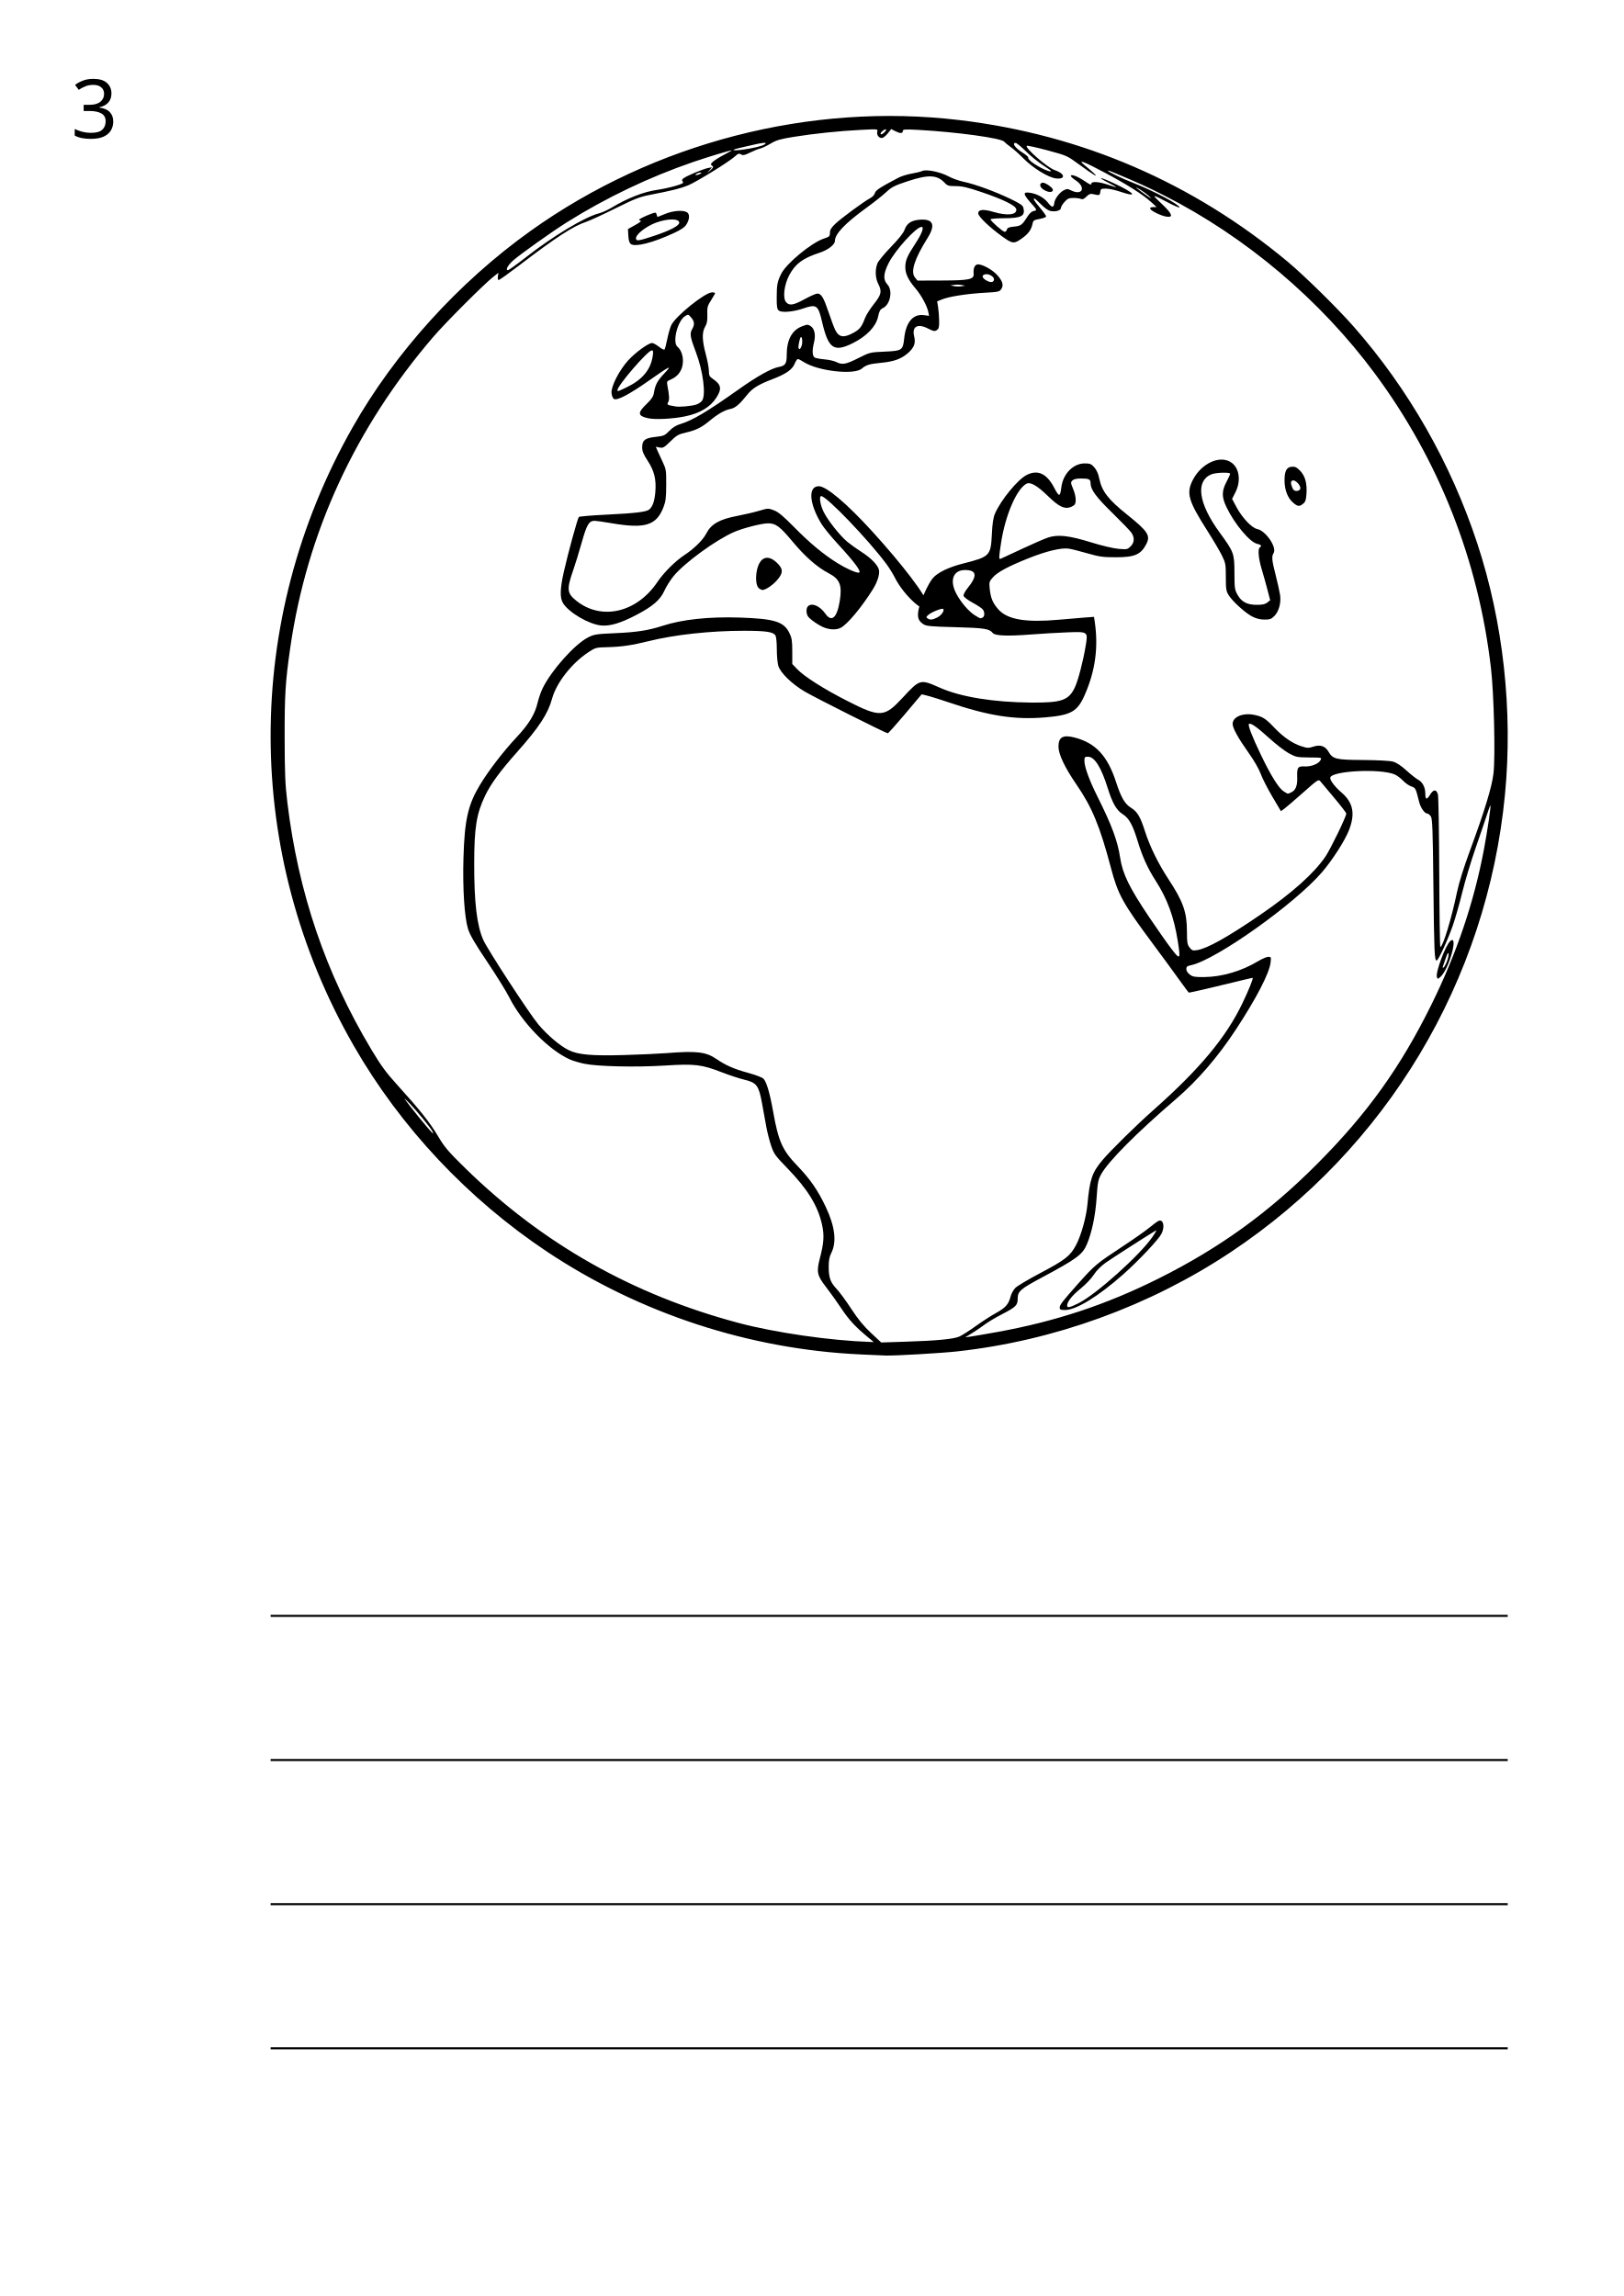
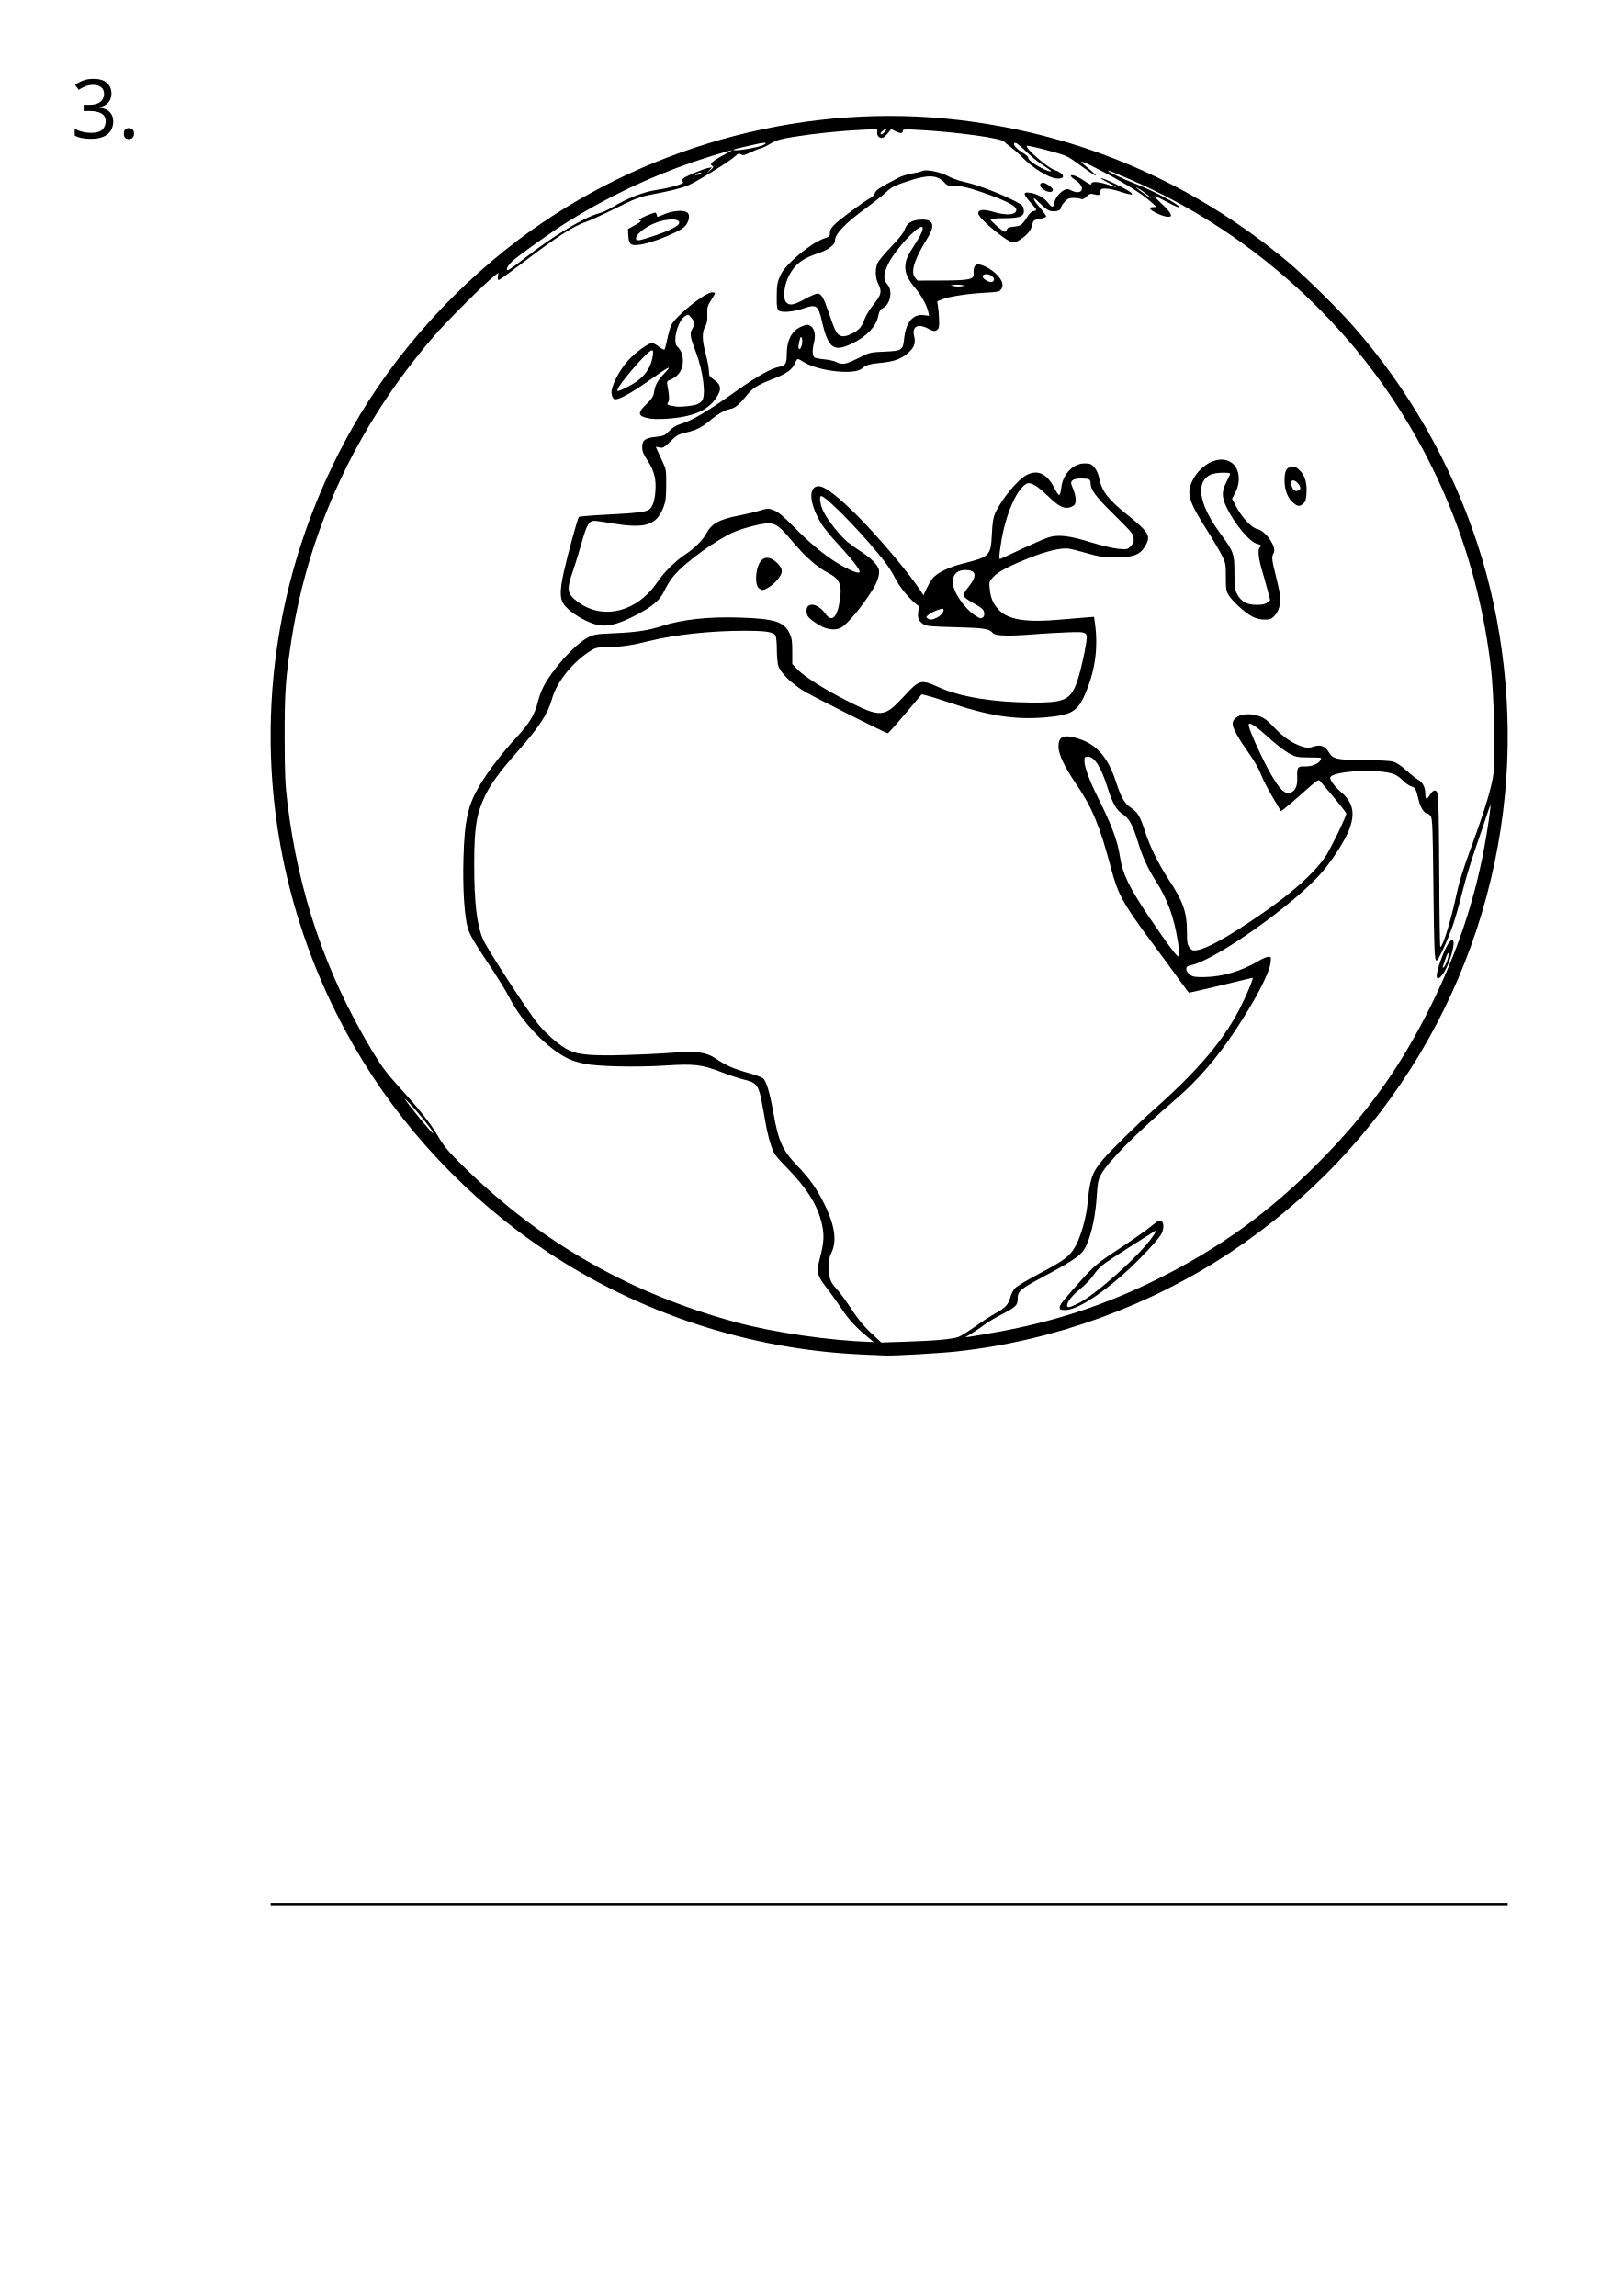
<svg xmlns="http://www.w3.org/2000/svg" width="210mm" height="297mm" viewBox="0 0 210 297" version="1.1" id="svg1127">
  <defs id="defs1121" />
  <g id="layer1">
+     <g id="g7664" transform="translate(5.723693)" style="stroke-width:0.3;stroke-miterlimit:4;stroke-dasharray:none">
+       <path style="fill:none;stroke:#000000;stroke-width:0.3;stroke-linecap:butt;stroke-linejoin:miter;stroke-opacity:1;stroke-miterlimit:4;stroke-dasharray:none" d="M 189.276,246.314 H 29.276" id="path6602" />
+     </g>
    <path style="fill:#000000;stroke-width:0.16" d="m 111.322,175.203 c -14.376,-0.654 -28.564,-5.298 -40.535,-13.268 -10.258,-6.829 -18.97,-16.105 -25.026,-26.645 -14.287,-24.864 -14.351,-54.966 -0.17,-79.987 5.499,-9.703 13.714,-18.776 23.029,-25.434 15.986,-11.427 36.184,-16.643 55.494,-14.332 15.804,1.891 30.149,8.083 42.417,18.307 2.151,1.793 6.444,6.012 8.527,8.382 7.113,8.089 12.585,17.682 15.999,28.047 3.366,10.217 4.628,21.64 3.59,32.48 -2.308,24.093 -15.3,45.791 -35.446,59.201 -10.502,6.99 -22.875,11.482 -35.426,12.859 -2.106,0.231 -8.109,0.577 -9.247,0.533 -0.308,-0.012 -1.75,-0.076 -3.205,-0.142 z m 0.97,-2.194 c -1.64,-1.353 -2.493,-2.271 -3.446,-3.707 -0.553,-0.835 -1.44,-2.077 -1.97,-2.761 -1.208,-1.559 -1.303,-1.988 -0.834,-3.789 0.519,-1.996 0.58,-2.967 0.272,-4.35 -0.545,-2.452 -1.876,-4.606 -4.532,-7.337 -1.513,-1.557 -1.689,-1.802 -2.046,-2.857 -0.215,-0.635 -0.497,-1.738 -0.627,-2.451 -0.13,-0.713 -0.378,-2.077 -0.551,-3.031 -0.42,-2.314 -0.694,-2.682 -2.278,-3.059 -0.64,-0.153 -1.955,-0.584 -2.922,-0.96 -2.601,-1.01 -3.507,-1.118 -7.343,-0.874 -3.715,0.236 -8.703,0.127 -10.428,-0.228 -0.636,-0.131 -1.475,-0.379 -1.864,-0.551 -2.743,-1.214 -6.211,-4.762 -7.858,-8.04 -0.392,-0.781 -1.68,-2.858 -2.861,-4.615 -1.608,-2.393 -2.229,-3.46 -2.474,-4.251 -0.465,-1.505 -0.703,-5.21 -0.59,-9.158 0.142,-4.927 0.585,-6.894 2.128,-9.45 1.127,-1.866 2.998,-4.303 4.711,-6.136 1.643,-1.758 2.404,-3.009 2.761,-4.537 0.129,-0.551 0.42,-1.383 0.649,-1.85 1.133,-2.315 4.142,-5.684 5.862,-6.561 0.79,-0.403 1.051,-0.444 3.569,-0.554 2.719,-0.119 4.276,-0.362 6.071,-0.948 2.543,-0.83 5.998,-1.2 9.985,-1.069 4.474,0.147 5.696,0.525 6.415,1.985 0.318,0.647 0.375,1.007 0.377,2.393 l 0.002,1.632 0.637,0.666 c 0.912,0.954 3.432,2.556 6.402,4.071 4.337,2.213 4.854,2.186 7.231,-0.377 2.25,-2.426 2.264,-2.429 4.834,-1.289 2.68,1.19 6.937,1.879 11.825,1.916 3.924,0.029 4.827,-0.289 5.623,-1.98 0.424,-0.901 1.079,-3.429 1.404,-5.421 0.292,-1.788 0.298,-1.784 -2.408,-1.683 -1.19,0.044 -3.275,0.167 -4.634,0.273 -3.095,0.24 -4.71,0.178 -4.992,-0.195 -0.411,-0.542 -1.126,-0.653 -4.845,-0.748 -3.176,-0.082 -3.742,-0.134 -4.121,-0.383 -0.676,-0.443 -0.821,-0.907 -0.611,-1.952 0.213,-1.061 1.241,-3.31 1.829,-4.004 0.621,-0.732 2.063,-1.427 3.949,-1.903 3.416,-0.862 3.549,-0.997 3.685,-3.728 0.076,-1.537 0.18,-2.208 0.43,-2.772 0.773,-1.748 2.919,-4.354 4.067,-4.941 1.432,-0.731 2.598,-0.198 3.556,1.625 0.661,1.258 0.771,1.249 0.943,-0.078 0.223,-1.714 1.544,-3.048 3.018,-3.048 0.678,0 0.844,0.068 1.236,0.506 0.296,0.331 0.517,0.828 0.641,1.438 0.334,1.654 1.151,2.716 3.594,4.673 2.695,2.16 3.057,2.709 2.502,3.797 -0.702,1.376 -1.505,1.728 -3.94,1.727 -1.674,-4.5e-4 -2.14,-0.065 -3.675,-0.506 -0.967,-0.278 -2.048,-0.551 -2.403,-0.606 -0.952,-0.149 -2.879,0.305 -5.174,1.22 -2.661,1.06 -4.061,1.81 -4.666,2.499 -0.469,0.534 -0.492,0.62 -0.4,1.496 0.125,1.193 0.408,1.857 1.138,2.664 1.175,1.301 3.549,1.698 7.831,1.31 1.142,-0.103 2.626,-0.229 3.297,-0.279 l 1.22,-0.091 0.092,0.621 c 0.493,3.318 0.076,6.371 -1.295,9.486 -0.945,2.148 -1.755,2.61 -5.069,2.895 -3.983,0.342 -7.342,-0.182 -12.596,-1.965 -1.83,-0.621 -3.381,-1.066 -3.447,-0.989 -0.066,0.077 -1.044,1.237 -2.172,2.577 -1.128,1.34 -2.113,2.436 -2.189,2.436 -0.23,0 -9.293,-4.551 -10.706,-5.377 -1.668,-0.974 -3.184,-2.446 -3.449,-3.348 -0.106,-0.362 -0.193,-1.319 -0.193,-2.127 0,-0.808 -0.073,-1.606 -0.162,-1.772 -0.262,-0.489 -1.191,-0.634 -4.082,-0.635 -4.331,-0.001 -8.977,0.505 -12.366,1.349 -2.124,0.529 -3.511,0.731 -5.292,0.772 -1.488,0.034 -1.559,0.053 -2.476,0.659 -2.15,1.419 -4.12,3.936 -4.684,5.984 -0.55,1.998 -1.673,3.709 -4.572,6.972 -2.149,2.419 -3.368,4.085 -4.09,5.592 -1.125,2.349 -1.41,4.121 -1.415,8.799 -0.005,5.061 0.344,7.984 1.177,9.868 0.553,1.25 5.979,9.572 7.131,10.938 1.172,1.389 2.804,2.771 3.911,3.313 1.226,0.6 2.984,0.755 7.189,0.635 2.021,-0.058 4.501,-0.171 5.512,-0.251 3.847,-0.306 5.06,-0.161 6.41,0.764 1.19,0.816 2.294,1.3 4.05,1.778 0.929,0.253 1.833,0.589 2.009,0.749 0.402,0.364 0.843,1.845 1.275,4.282 0.678,3.827 1.197,4.993 3.103,6.974 1.681,1.747 2.673,3.18 3.694,5.335 1.211,2.556 1.449,4.552 0.716,5.991 -0.237,0.465 -0.328,0.949 -0.328,1.744 0,1.434 0.214,2.031 1.04,2.906 0.373,0.395 1.224,1.555 1.89,2.576 0.859,1.317 1.597,2.218 2.536,3.095 l 1.324,1.238 3.195,-0.102 c 3.938,-0.125 6.117,-0.332 6.887,-0.654 0.324,-0.135 1.279,-0.741 2.123,-1.346 0.844,-0.605 2.02,-1.366 2.613,-1.691 1.246,-0.682 1.657,-1.139 1.903,-2.115 0.097,-0.385 0.379,-0.903 0.628,-1.152 0.248,-0.248 1.652,-1.085 3.119,-1.86 3.354,-1.77 3.986,-2.263 4.737,-3.691 0.661,-1.258 1.314,-3.59 1.468,-5.243 0.308,-3.298 0.592,-4.126 1.981,-5.778 0.989,-1.176 4.403,-4.532 6.494,-6.383 6.036,-5.344 9.447,-9.434 11.577,-13.879 0.828,-1.728 1.446,-3.275 1.308,-3.275 -0.062,0 -1.261,0.283 -2.665,0.63 -2.34,0.578 -5.41,1.287 -5.57,1.287 -0.037,0 -0.591,-0.737 -1.233,-1.638 -0.641,-0.901 -2.199,-3.028 -3.462,-4.727 -3.857,-5.19 -4.477,-6.313 -5.39,-9.771 -1.423,-5.388 -2.445,-7.858 -4.474,-10.807 -1.484,-2.156 -2.312,-3.902 -2.312,-4.87 0,-1.244 0.576,-1.575 2.074,-1.191 2.704,0.693 4.261,2.354 5.359,5.72 0.677,2.075 1.133,2.857 1.975,3.388 0.812,0.513 1.176,1.133 1.791,3.054 0.618,1.933 1.724,4.183 3.033,6.174 1.895,2.882 2.384,4.265 2.384,6.755 0,1.436 0.043,1.693 0.344,2.077 0.303,0.386 0.418,0.426 0.97,0.337 1.309,-0.209 3.932,-1.674 8.111,-4.531 4.133,-2.824 6.998,-5.381 8.487,-7.572 0.655,-0.963 2.696,-5.172 2.696,-5.558 0,-0.101 -0.701,-1.017 -1.558,-2.035 -0.857,-1.018 -1.666,-1.985 -1.799,-2.148 -0.228,-0.281 -0.349,-0.201 -2.237,1.474 -1.098,0.974 -2.19,1.912 -2.427,2.083 l -0.431,0.311 -1.115,-1.884 c -0.613,-1.036 -1.289,-2.363 -1.501,-2.947 -0.227,-0.625 -0.861,-1.729 -1.541,-2.681 -1.338,-1.874 -2.09,-3.232 -2.09,-3.777 0,-0.886 1.287,-1.453 2.693,-1.186 1.156,0.219 1.565,0.472 2.68,1.653 1.153,1.222 2.368,2.059 3.535,2.433 0.752,0.241 0.913,0.245 1.546,0.037 0.871,-0.287 1.51,-0.076 1.931,0.638 0.582,0.986 0.938,1.073 4.47,1.096 1.871,0.012 3.479,0.098 3.879,0.207 0.454,0.124 1.041,0.51 1.744,1.147 0.583,0.528 1.263,1.065 1.51,1.193 0.575,0.298 0.934,0.995 0.934,1.817 0,0.797 0.187,0.82 0.644,0.08 0.415,-0.672 0.795,-0.669 0.985,0.008 0.074,0.264 0.151,4.811 0.171,10.105 0.02,5.294 0.083,9.626 0.14,9.626 0.329,3.2e-4 1.42,-3.579 2.143,-7.029 0.274,-1.308 0.877,-3.237 1.747,-5.592 1.82,-4.92 2.784,-8.096 2.985,-9.825 0.257,-2.216 0.062,-10.29 -0.33,-13.66 -1.613,-13.884 -6.733,-26.879 -14.99,-38.039 -7.075,-9.562 -16.703,-17.705 -27.285,-23.074 -2.189,-1.111 -3.365,-1.644 -6.75,-3.058 -0.286,-0.119 -0.519,-0.181 -0.519,-0.137 0,0.135 1.789,0.992 3.37,1.613 2.566,1.009 5.896,2.777 5.896,3.13 0,0.089 -0.665,-0.191 -1.478,-0.622 -2.139,-1.136 -2.203,-1.126 -0.857,0.131 1.405,1.312 1.603,1.848 0.625,1.689 -0.703,-0.114 -1.992,-0.749 -2.085,-1.027 -0.041,-0.124 0.102,-0.199 0.387,-0.203 l 0.453,-0.007 -0.715,-0.647 c -1.111,-1.004 -3.091,-2.26 -6.024,-3.82 -2.803,-1.491 -3.613,-1.782 -2.53,-0.906 0.35,0.283 0.853,0.716 1.118,0.963 0.788,0.734 -0.05,0.245 -1.862,-1.086 -1.565,-1.15 -1.592,-1.162 -4.128,-1.845 -1.404,-0.378 -2.601,-0.639 -2.66,-0.58 -0.265,0.265 2.692,2.835 3.61,3.138 1.336,0.441 1.472,1.215 0.19,1.082 -0.989,-0.103 -3.003,-1.341 -4.253,-2.613 -0.527,-0.537 -1.246,-1.18 -1.598,-1.43 -0.351,-0.249 -0.747,-0.574 -0.879,-0.722 -0.409,-0.459 -6.197,-1.25 -11.063,-1.513 -1.817,-0.098 -2.037,-0.082 -2.037,0.149 0,0.33 -0.359,0.329 -0.997,-4.6e-4 l -0.502,-0.259 -0.464,0.579 c -0.255,0.318 -0.592,0.579 -0.749,0.579 -0.399,0 -0.697,-0.414 -0.591,-0.821 0.09,-0.343 0.086,-0.343 -2.098,-0.233 -2.813,0.141 -6.115,0.485 -8.738,0.909 -1.72,0.278 -2.229,0.428 -2.96,0.868 -0.486,0.292 -1.097,0.581 -1.358,0.642 -0.261,0.061 -0.854,0.298 -1.318,0.527 -0.694,0.343 -0.897,0.383 -1.147,0.227 -0.257,-0.16 -0.378,-0.121 -0.778,0.252 -0.72,0.672 -5.01,3.326 -6.082,3.761 -0.97,0.394 -2.085,0.672 -4.889,1.216 -1.375,0.267 -2.005,0.513 -4.513,1.761 -1.603,0.798 -3.296,1.576 -3.761,1.73 -1.676,0.553 -3.898,1.996 -8.585,5.576 -1.409,1.076 -2.64,1.957 -2.735,1.957 -0.101,0 -0.144,-0.197 -0.104,-0.47 l 0.069,-0.47 -0.647,0.51 c -1.231,0.97 -6.165,5.905 -7.755,7.756 -10.13,11.795 -16.383,25.388 -18.528,40.282 -0.625,4.341 -0.731,6.049 -0.719,11.663 0.009,4.602 0.068,5.978 0.354,8.339 1.412,11.646 4.947,22.046 10.846,31.905 1.268,2.119 1.917,3.006 3.394,4.633 2.88,3.175 4.172,4.8 5.24,6.593 0.862,1.448 1.324,1.991 3.515,4.135 9.981,9.77 21.648,16.379 35.353,20.027 4.727,1.258 11.839,2.286 17.015,2.459 l 0.479,0.016 z m -5.6,-91.793 c -0.735,-0.263 -2.019,-1.149 -2.227,-1.536 -0.219,-0.409 -0.205,-1.016 0.03,-1.251 0.499,-0.499 1.542,-0.058 2.25,0.952 0.821,1.17 1.518,0.542 1.871,-1.688 0.317,-2.004 -4.5e-4,-2.786 -1.441,-3.542 -1.508,-0.792 -3.028,-2.127 -4.691,-4.119 -1.624,-1.945 -2.155,-2.339 -3.152,-2.338 -0.803,4.5e-4 -3.201,0.612 -4.369,1.114 -2.332,1.003 -6.449,4.003 -7.854,5.722 -0.41,0.501 -0.945,1.355 -1.189,1.898 -0.53,1.176 -1.508,2.018 -3.636,3.127 -2.024,1.055 -3.372,1.458 -4.523,1.354 -1.584,-0.144 -4.204,-1.677 -4.947,-2.896 -0.417,-0.684 -0.387,-1.835 0.104,-4.025 0.54,-2.406 1.785,-6.952 1.949,-7.116 0.072,-0.072 1.674,-0.206 3.561,-0.299 3.711,-0.182 5.167,-0.355 5.533,-0.659 0.441,-0.366 0.696,-1.088 0.794,-2.25 0.139,-1.643 -0.133,-2.758 -0.989,-4.062 -0.551,-0.84 -0.71,-1.228 -0.71,-1.742 0,-0.921 0.357,-1.197 1.75,-1.349 1.038,-0.114 1.177,-0.175 1.757,-0.772 0.427,-0.44 0.896,-0.728 1.459,-0.895 1.529,-0.454 3.484,-1.619 7.496,-4.465 2.374,-1.685 4.228,-2.726 5.16,-2.9 0.888,-0.165 1.071,-0.426 1.071,-1.533 0,-1.986 0.665,-3.234 1.995,-3.742 0.661,-0.252 0.744,-0.253 1.11,-0.014 0.497,0.326 0.666,1.15 0.428,2.092 -0.266,1.058 -0.228,1.807 0.102,1.976 0.154,0.079 0.725,0.182 1.27,0.229 0.545,0.047 1.221,0.2 1.502,0.341 0.788,0.393 1.22,0.317 2.849,-0.502 1.488,-0.748 1.531,-0.759 3.391,-0.841 2.289,-0.101 2.381,-0.164 2.549,-1.736 0.221,-2.064 1.144,-3.158 2.518,-2.985 l 0.699,0.088 -0.096,-0.482 c -0.159,-0.797 -0.91,-2.181 -1.655,-3.055 -0.94,-1.101 -1.324,-1.898 -1.324,-2.747 0,-0.888 0.239,-1.444 1.349,-3.138 0.803,-1.225 1.112,-2.08 0.752,-2.08 -0.683,0 -3.412,3.004 -4.263,4.694 -0.682,1.353 -0.726,2.133 -0.155,2.75 0.729,0.786 0.379,2.604 -0.589,3.064 -0.346,0.164 -0.465,0.377 -0.617,1.109 -0.26,1.253 -1.462,2.518 -3.235,3.405 -2.49,1.246 -3.197,0.754 -4.021,-2.798 -0.488,-2.103 -0.718,-2.262 -2.418,-1.672 -1.257,0.436 -2.768,0.571 -3.149,0.282 -0.241,-0.183 -0.288,-0.456 -0.286,-1.678 0.003,-1.674 0.08,-2.085 0.585,-3.095 0.672,-1.345 3.909,-4.014 5.514,-4.548 0.716,-0.238 0.786,-0.305 0.786,-0.755 0,-0.373 0.168,-0.654 0.686,-1.151 0.748,-0.716 3.783,-2.947 4.55,-3.343 0.263,-0.136 0.521,-0.42 0.574,-0.631 0.092,-0.367 0.639,-0.726 3.035,-1.989 0.38,-0.201 1.152,-0.442 1.715,-0.536 0.563,-0.095 1.184,-0.248 1.381,-0.34 0.53,-0.25 2.345,0.122 3.394,0.695 0.479,0.262 1.363,0.579 1.964,0.704 1.442,0.301 3.961,1.218 5.984,2.18 1.274,0.606 1.656,0.862 1.732,1.164 0.274,1.092 -0.23,1.365 -2.527,1.368 -0.945,0.001 -1.717,0.068 -1.717,0.147 0,0.211 1.596,1.612 1.836,1.612 0.112,0 0.239,-0.134 0.281,-0.297 0.06,-0.228 0.275,-0.316 0.93,-0.379 0.898,-0.086 1.034,-0.193 1.801,-1.401 0.196,-0.309 0.514,-0.582 0.709,-0.61 0.445,-0.064 0.444,-0.172 -0.006,-0.669 -1.395,-1.542 -1.471,-1.859 -0.404,-1.689 0.916,0.146 1.8,0.645 2.296,1.295 0.489,0.641 0.73,0.653 0.796,0.038 0.058,-0.548 0.668,-1.369 1.235,-1.663 0.394,-0.204 0.506,-0.203 0.943,0.016 1.454,0.725 1.973,-0.385 0.604,-1.291 -0.35,-0.232 -0.636,-0.491 -0.636,-0.577 0,-0.282 0.859,0.038 1.776,0.661 0.659,0.448 0.892,0.542 0.879,0.353 -0.025,-0.348 0.979,-0.283 2.219,0.143 1.286,0.442 1.29,0.392 0.023,-0.258 -1.68,-0.862 -1.153,-0.812 0.715,0.067 2.7,1.271 3.136,1.871 0.779,1.069 -0.646,-0.22 -1.48,-0.399 -1.855,-0.399 -0.623,0 -0.685,0.037 -0.731,0.439 -0.052,0.45 -0.116,0.468 -0.947,0.27 -0.321,-0.076 -0.517,-1.2e-4 -0.846,0.329 -0.306,0.306 -0.506,0.391 -0.701,0.299 -0.15,-0.071 -0.586,-0.129 -0.969,-0.129 -0.584,-4.5e-4 -0.771,0.083 -1.158,0.516 -0.254,0.284 -0.462,0.625 -0.462,0.758 0,0.323 -0.597,0.53 -1.25,0.432 -0.36,-0.054 -0.783,-0.33 -1.31,-0.858 -0.428,-0.428 -0.818,-0.779 -0.866,-0.779 -0.22,0 -0.028,0.324 0.711,1.198 0.439,0.52 0.799,1.025 0.799,1.122 0,0.098 -0.375,0.244 -0.834,0.326 -0.769,0.137 -0.842,0.189 -0.938,0.664 -0.144,0.718 -0.525,1.248 -1.3,1.809 -1.089,0.789 -1.247,0.775 -2.638,-0.228 -1.642,-1.184 -3.077,-2.568 -3.077,-2.968 0,-0.506 0.673,-0.57 1.968,-0.186 1.801,0.534 3.059,0.389 2.956,-0.34 -0.068,-0.481 -1.677,-1.272 -4.569,-2.248 -1.738,-0.586 -2.441,-0.748 -3.255,-0.748 -0.911,0 -1.085,-0.051 -1.425,-0.415 -0.993,-1.063 -2.112,-1.108 -4.857,-0.197 -1.655,0.549 -2.023,0.737 -2.716,1.388 -0.441,0.414 -1.59,1.326 -2.552,2.025 -2.78,2.021 -4.081,3.387 -4.081,4.284 0,0.49 -0.885,1.171 -1.997,1.537 -2.165,0.711 -3.123,1.421 -3.908,2.893 -0.672,1.26 -0.87,2.989 -0.403,3.506 0.431,0.476 0.95,0.389 2.402,-0.403 0.725,-0.395 1.458,-0.719 1.629,-0.719 0.512,0 0.814,0.5 1.457,2.414 0.337,1.003 0.732,2.054 0.878,2.336 0.487,0.942 1.131,1.013 2.436,0.27 0.728,-0.415 0.991,-0.761 1.389,-1.828 0.148,-0.397 0.665,-1.219 1.149,-1.826 0.985,-1.236 1.071,-1.643 0.56,-2.644 -0.378,-0.74 -0.415,-1.859 -0.088,-2.642 0.127,-0.305 0.918,-1.262 1.757,-2.126 0.98,-1.01 1.602,-1.793 1.739,-2.189 0.29,-0.839 0.861,-1.227 1.935,-1.316 1.777,-0.147 2.125,0.646 1.041,2.373 -1.696,2.703 -2.223,4.362 -1.621,5.103 l 0.323,0.398 3.168,-0.011 c 3.542,-0.012 4.154,-0.143 4.095,-0.873 -0.054,-0.673 0.099,-1.087 0.441,-1.196 0.475,-0.151 1.925,0.607 2.607,1.362 0.7,0.775 0.856,1.312 0.528,1.812 -0.226,0.345 -0.388,0.381 -2.134,0.477 -2.251,0.124 -4.588,0.485 -5.5,0.85 l -0.66,0.264 0.118,0.734 c 0.065,0.404 0.127,1.192 0.138,1.752 0.016,0.855 -0.032,1.052 -0.302,1.232 -0.28,0.187 -0.426,0.161 -1.135,-0.202 -1.359,-0.696 -2.118,-0.256 -1.79,1.039 0.214,0.843 -0.008,1.435 -0.8,2.129 -0.869,0.763 -1.814,1.106 -3.48,1.264 -1.488,0.141 -1.957,0.282 -2.494,0.749 -0.985,0.859 -5.698,0.324 -7.511,-0.852 -0.328,-0.213 -0.67,-0.387 -0.76,-0.387 -0.09,0 -0.274,0.27 -0.408,0.599 -0.316,0.777 -1.131,1.343 -2.921,2.026 -1.795,0.685 -2.565,1.166 -3.248,2.029 -0.962,1.215 -1.532,1.693 -2.158,1.811 -0.726,0.136 -1.615,0.643 -2.685,1.533 -1.038,0.862 -1.758,1.218 -3.077,1.52 -0.955,0.219 -1.188,0.352 -1.988,1.139 -0.808,0.794 -0.96,0.881 -1.398,0.793 l -0.492,-0.099 0.223,0.515 c 0.123,0.283 0.428,0.947 0.679,1.474 0.429,0.901 0.456,1.078 0.446,2.956 -0.008,1.681 -0.067,2.143 -0.371,2.917 -0.909,2.314 -2.383,2.765 -6.648,2.036 -1.028,-0.176 -2.034,-0.32 -2.235,-0.32 -0.733,0 -1.012,0.467 -1.67,2.796 -0.347,1.23 -0.845,2.848 -1.105,3.595 -0.87,2.494 -0.815,2.987 0.438,3.979 3.232,2.56 7.773,1.505 10.427,-2.421 0.861,-1.274 2.345,-2.75 3.571,-3.554 1.199,-0.785 2.35,-1.924 2.766,-2.735 0.643,-1.254 1.71,-1.858 4.078,-2.308 0.893,-0.17 2.144,-0.463 2.78,-0.652 1.13,-0.335 1.173,-0.336 1.904,-0.057 0.565,0.216 1.202,0.746 2.598,2.165 2.052,2.084 3.795,3.533 5.61,4.663 1.067,0.665 2.333,1.239 2.731,1.239 0.5,0 -0.366,-1.199 -2.691,-3.728 -0.875,-0.952 -1.826,-2.118 -2.113,-2.592 -1.593,-2.629 -1.747,-4.864 -0.335,-4.864 0.974,0 3.617,2.234 6.896,5.829 3.687,4.043 7.214,8.532 7.214,9.628 0,1.507 -3.074,-1.226 -4.275,-3.634 -0.241,-0.483 -0.731,-1.274 -1.089,-1.757 -2.326,-3.14 -7.747,-8.787 -8.435,-8.787 -0.309,0 -0.124,1.171 0.327,2.064 0.571,1.131 2.115,3.074 3.072,3.866 0.384,0.318 1.199,0.899 1.812,1.291 1.228,0.787 2.092,1.671 2.251,2.302 0.138,0.549 -0.176,1.562 -0.785,2.539 -1.431,2.294 -3.281,4.514 -4.138,4.965 -0.526,0.277 -1.296,0.281 -2.052,0.01 z m -3.015,-36.482 c 0.157,-0.413 0.066,-1.297 -0.114,-1.116 -0.141,0.141 -0.365,1.281 -0.279,1.421 0.133,0.216 0.221,0.148 0.393,-0.304 z m 20.676,-7.87 c -0.264,-0.051 -0.695,-0.059 -0.959,-0.018 l -0.479,0.075 0.479,0.093 c 0.264,0.051 0.695,0.059 0.959,0.018 l 0.479,-0.075 z m 4.202,-0.676 c 0.073,-0.377 -0.668,-0.827 -1.159,-0.703 -0.485,0.122 -0.391,0.485 0.212,0.815 0.518,0.284 0.879,0.241 0.948,-0.112 z m 33.395,43.563 c -0.904,-0.471 -2.542,-1.959 -3.043,-2.764 -0.323,-0.519 -0.365,-0.792 -0.365,-2.344 0,-1.654 -0.03,-1.819 -0.511,-2.796 -0.281,-0.571 -1.129,-2.009 -1.884,-3.195 -2.43,-3.817 -2.731,-4.824 -1.931,-6.459 1.126,-2.302 3.676,-3.439 5.137,-2.29 0.96,0.755 1.144,2.365 0.433,3.771 l -0.434,0.858 0.554,1.045 c 0.735,1.386 1.989,2.714 2.698,2.856 1.103,0.221 2.574,2.379 2.118,3.108 -0.278,0.445 -0.236,0.895 0.273,2.89 0.253,0.994 0.508,2.141 0.566,2.548 0.143,1.006 -0.164,2.126 -0.741,2.704 -0.402,0.402 -0.59,0.469 -1.297,0.463 -0.553,-0.005 -1.073,-0.136 -1.572,-0.396 z m 1.958,-1.812 0.368,-0.298 -0.347,-1.339 c -0.191,-0.737 -0.528,-1.94 -0.75,-2.675 -0.415,-1.376 -0.525,-2.644 -0.244,-2.818 0.292,-0.181 0.165,-0.358 -0.328,-0.457 -0.949,-0.19 -2.963,-2.6 -3.995,-4.779 -0.613,-1.296 -0.611,-2.053 0.009,-3.231 0.264,-0.501 0.479,-0.976 0.479,-1.055 0,-0.225 -1.869,-0.168 -2.441,0.074 -2.076,0.879 -1.658,3.771 1.088,7.531 1.84,2.52 1.902,2.69 1.908,5.192 0.005,2.002 0.034,2.207 0.404,2.86 0.527,0.927 1.234,1.294 2.496,1.294 0.722,0 1.081,-0.079 1.352,-0.298 z m -65.735,-1.824 c -0.377,-0.276 -0.496,-1.316 -0.272,-2.365 0.363,-1.69 1.393,-2.081 2.561,-0.97 0.862,0.82 0.865,1.329 0.011,2.299 -0.565,0.641 -1.47,1.241 -1.875,1.241 -0.08,0 -0.271,-0.092 -0.426,-0.205 z m 69.016,-11.143 c -0.668,-0.587 -1.058,-1.644 -1.055,-2.859 0.003,-1.191 0.261,-1.675 0.925,-1.739 0.416,-0.04 0.63,0.059 1.06,0.489 0.666,0.666 0.941,1.622 0.855,2.975 -0.053,0.828 -0.135,1.079 -0.433,1.321 -0.502,0.406 -0.71,0.378 -1.352,-0.186 z m 0.986,-1.774 c 0.077,-0.404 -0.658,-1.172 -0.997,-1.042 -0.216,0.083 -0.256,0.21 -0.172,0.545 0.06,0.24 0.187,0.531 0.283,0.645 0.231,0.278 0.824,0.179 0.886,-0.148 z m -84.298,-9.086 c -1.406,-0.298 -1.464,-0.688 -0.275,-1.831 0.663,-0.637 0.891,-0.98 0.971,-1.457 0.178,-1.072 0.436,-1.553 1.35,-2.525 1.097,-1.166 0.781,-1.015 -2.069,0.987 -2.491,1.75 -4.06,2.567 -4.455,2.32 -0.146,-0.091 -0.28,-0.43 -0.309,-0.779 -0.07,-0.842 0.996,-2.929 2.147,-4.2 0.916,-1.013 2.623,-2.259 3.094,-2.259 0.154,0 0.553,0.218 0.888,0.484 0.335,0.266 0.66,0.428 0.723,0.359 0.063,-0.068 0.225,-0.677 0.359,-1.352 0.135,-0.675 0.366,-1.482 0.514,-1.793 0.558,-1.176 4.377,-4.248 5.282,-4.248 0.212,0 0.386,0.048 0.386,0.106 0,0.058 -0.234,0.471 -0.519,0.916 -0.465,0.725 -0.516,0.92 -0.484,1.847 0.026,0.789 -0.04,1.163 -0.28,1.569 -0.427,0.723 -0.402,1.761 0.085,3.578 0.219,0.819 0.399,1.79 0.399,2.157 3.2e-4,0.574 0.073,0.718 0.52,1.023 1.072,0.733 1.178,1.273 0.468,2.391 -0.795,1.253 -2.123,2.054 -4.073,2.456 -1.558,0.322 -3.814,0.441 -4.719,0.249 z m 6.167,-1.777 c 0.285,-0.09 0.627,-0.317 0.759,-0.506 0.524,-0.747 0.131,-3.83 -0.798,-6.263 -0.729,-1.909 -0.818,-2.426 -0.508,-2.949 0.366,-0.62 0.338,-1.027 -0.11,-1.547 -0.374,-0.435 -0.384,-0.437 -0.812,-0.156 -0.965,0.632 -1.632,3.382 -0.956,3.943 0.435,0.361 0.708,1.068 0.708,1.831 0,1.119 -0.566,1.984 -1.576,2.407 -0.492,0.206 -0.529,0.269 -0.438,0.745 0.255,1.332 0.281,1.852 0.111,2.17 -0.193,0.361 -0.174,0.372 0.944,0.566 0.541,0.094 2.039,-0.041 2.675,-0.241 z m -8.959,-2.253 c 2.004,-0.977 3.07,-2.263 3.334,-4.022 0.088,-0.59 0.064,-0.734 -0.126,-0.734 -0.506,0 -4.434,4.552 -4.434,5.137 0,0.202 0.078,0.178 1.226,-0.382 z m 0.498,-18.522 c -0.185,-0.144 -0.289,-0.491 -0.32,-1.071 l -0.046,-0.858 0.938,-0.524 c 0.685,-0.382 0.858,-0.541 0.639,-0.587 -0.243,-0.051 -0.198,-0.118 0.238,-0.349 0.296,-0.157 0.824,-0.386 1.174,-0.51 0.599,-0.211 0.641,-0.206 0.719,0.093 0.046,0.175 0.093,0.318 0.104,0.317 0.012,-4.6e-4 0.453,-0.178 0.98,-0.396 1.01,-0.416 2.273,-0.523 2.806,-0.237 0.406,0.217 0.398,0.884 -0.017,1.565 -0.241,0.395 -0.662,0.689 -1.637,1.141 -2.734,1.268 -5.024,1.849 -5.58,1.416 z m 3.15,-1.101 c 1.976,-0.663 3.115,-1.268 3.115,-1.653 0,-0.557 -1.519,-0.555 -3.024,0.003 -1.23,0.456 -2.568,1.494 -2.568,1.993 0,0.432 0.288,0.392 2.476,-0.342 z m 50.274,-5.903 c -0.549,-0.338 -0.645,-0.831 -0.179,-0.921 0.331,-0.064 1.348,0.637 1.348,0.929 0,0.359 -0.58,0.355 -1.169,-0.008 z m -6.103,147.76 c 7.613,-1.376 14.2,-3.559 20.975,-6.95 7.912,-3.96 14.206,-8.512 20.491,-14.822 6.466,-6.49 10.778,-12.509 14.777,-20.625 3.265,-6.628 5.491,-13.213 6.778,-20.05 0.444,-2.361 0.924,-5.608 0.84,-5.691 -0.029,-0.029 -0.217,0.467 -0.419,1.102 -0.201,0.635 -0.866,2.592 -1.477,4.35 -0.611,1.757 -1.397,4.362 -1.745,5.789 -0.349,1.427 -0.89,3.332 -1.202,4.234 -0.675,1.952 -1.894,4.596 -2.12,4.596 -0.275,0 -0.322,-1.115 -0.416,-9.82 -0.077,-7.132 -0.129,-8.52 -0.331,-8.827 -0.131,-0.201 -0.34,-0.365 -0.463,-0.365 -0.336,0 -0.865,-0.755 -1.048,-1.499 -0.437,-1.771 -0.465,-1.827 -1.012,-2.008 -0.29,-0.096 -0.774,-0.433 -1.075,-0.749 -0.301,-0.316 -0.785,-0.677 -1.075,-0.801 -1.883,-0.808 -8.34,-0.46 -8.34,0.449 0,0.353 0.643,1.188 1.433,1.863 1.545,1.319 1.834,2.765 0.982,4.923 -0.538,1.364 -2.151,3.872 -3.493,5.43 -3.539,4.112 -13.74,11.348 -16.933,12.011 -0.489,0.102 -0.601,0.195 -0.601,0.5 0,0.226 0.18,0.509 0.453,0.712 0.389,0.289 0.66,0.334 1.917,0.318 2.278,-0.029 4.808,-0.78 6.92,-2.053 0.514,-0.31 1.106,-0.563 1.316,-0.564 0.362,-3.2e-4 0.377,0.039 0.291,0.764 -0.163,1.375 -1.872,4.666 -4.496,8.661 -2.321,3.533 -4.941,6.573 -7.722,8.96 -5.129,4.403 -8.795,8.092 -9.706,9.766 -0.372,0.683 -0.444,1.061 -0.572,2.995 -0.153,2.311 -0.623,4.555 -1.265,6.048 -0.578,1.343 -1.291,1.867 -5.908,4.339 -2.687,1.439 -3.035,1.746 -3.035,2.669 0,0.88 -0.219,1.096 -2.089,2.062 -0.815,0.421 -1.81,1.018 -2.212,1.326 -0.402,0.309 -1.127,0.802 -1.61,1.095 l -0.879,0.534 0.719,-0.099 c 0.395,-0.054 1.904,-0.313 3.352,-0.575 z m 8.151,-3.154 c 0,-0.374 0.293,-0.756 2.417,-3.147 2.058,-2.318 2.378,-2.586 5.678,-4.754 1.42,-0.933 3.002,-2.045 3.515,-2.47 0.513,-0.425 1.049,-0.817 1.192,-0.871 0.613,-0.23 0.825,0.768 0.357,1.682 -0.383,0.749 -2.957,3.481 -4.923,5.225 -3.222,2.858 -6.112,4.632 -7.548,4.632 -0.564,0 -0.687,-0.053 -0.687,-0.298 z m 2.442,-0.588 c 2.265,-1.135 7.872,-6.158 9.53,-8.537 0.39,-0.559 0.605,-0.954 0.479,-0.877 -1.605,0.98 -5.73,3.629 -6.5,4.176 -0.622,0.441 -1.205,1.031 -1.544,1.561 -0.3,0.469 -1.053,1.263 -1.673,1.764 -1.131,0.914 -1.774,1.722 -1.774,2.229 0,0.327 0.349,0.252 1.483,-0.316 z m 46.347,-42.16 c -0.222,-0.579 1.117,-4.184 1.746,-4.701 1.063,-0.873 -0.154,3.583 -1.264,4.625 -0.344,0.323 -0.385,0.33 -0.483,0.076 z m 1.299,-2.071 c 0.147,-0.385 0.239,-0.834 0.204,-0.997 -0.04,-0.188 -0.171,0.026 -0.358,0.582 -0.162,0.483 -0.333,0.98 -0.379,1.105 -0.05,0.136 -0.014,0.183 0.091,0.118 0.096,-0.059 0.295,-0.423 0.442,-0.808 z m -131.241,21.962 c -0.252,-0.472 -1.941,-2.539 -2.879,-3.525 -0.46,-0.483 -0.768,-0.771 -0.685,-0.639 0.486,0.772 3.514,4.473 3.66,4.473 0.038,0 -0.005,-0.139 -0.096,-0.309 z m 96.42,-24.599 c -0.492,-3.093 -1.342,-5.415 -2.831,-7.738 -1.063,-1.657 -1.738,-3.145 -2.369,-5.217 -0.626,-2.057 -1.11,-2.924 -1.919,-3.435 -0.802,-0.507 -1.33,-1.425 -1.94,-3.378 -0.838,-2.683 -1.698,-4.051 -2.547,-4.051 -0.42,0 -0.465,0.051 -0.465,0.531 0,0.774 0.636,2.521 1.674,4.597 1.876,3.752 2.62,5.755 2.947,7.928 0.315,2.093 1.182,3.869 3.766,7.711 1.019,1.516 2.299,3.34 2.844,4.054 1.166,1.528 1.231,1.451 0.841,-1.003 z m 14.663,-19.203 c 0.589,-0.268 0.829,-0.866 0.788,-1.965 -0.047,-1.273 0.072,-1.443 0.983,-1.396 0.819,0.042 1.772,-0.333 2.02,-0.797 0.194,-0.362 0.259,-0.347 -1.609,-0.365 -1.401,-0.013 -1.591,-0.054 -2.476,-0.538 -0.527,-0.288 -1.673,-1.174 -2.546,-1.968 -1.564,-1.423 -2.421,-2.02 -2.616,-1.825 -0.156,0.156 0.39,1.573 1.511,3.918 1.308,2.735 2.356,4.419 2.992,4.807 0.59,0.36 0.477,0.345 0.953,0.128 z M 121.189,79.89 c 0.541,-0.257 1.006,-0.908 0.798,-1.117 -0.141,-0.141 -1.462,0.38 -1.904,0.752 -0.31,0.26 -0.328,0.327 -0.122,0.465 0.336,0.225 0.588,0.205 1.229,-0.1 z m 5.867,0.008 c 0.302,-0.116 0.331,-0.696 0.053,-1.066 -0.11,-0.146 -0.702,-0.538 -1.316,-0.872 -0.626,-0.34 -1.141,-0.732 -1.171,-0.891 -0.03,-0.156 0.192,-0.587 0.493,-0.956 1.326,-1.627 1.233,-2.376 -0.297,-2.376 -1.538,0 -2.037,1.32 -1.147,3.035 0.582,1.122 1.647,2.361 2.436,2.834 0.748,0.448 0.634,0.413 0.951,0.292 z m 5.125,-8.902 c 1.406,-0.659 2.937,-1.322 3.402,-1.472 1.264,-0.409 2.693,-0.246 5.545,0.636 1.387,0.429 2.878,0.781 3.54,0.837 1.079,0.09 1.167,0.072 1.558,-0.318 0.491,-0.491 0.534,-1.121 0.121,-1.749 -0.16,-0.243 -1.266,-1.393 -2.457,-2.556 -2.133,-2.083 -2.841,-3.043 -2.841,-3.856 0,-0.523 -0.194,-0.621 -1.231,-0.621 -0.58,0 -0.953,0.084 -1.122,0.253 -0.231,0.231 -0.223,0.326 0.091,1.083 0.349,0.84 0.439,1.669 0.219,2.015 -0.066,0.104 -0.311,0.262 -0.543,0.35 -0.783,0.298 -1.534,-0.07 -2.928,-1.43 -1.383,-1.35 -2.278,-1.863 -2.78,-1.594 -1.274,0.682 -2.73,4.063 -3.278,7.615 -0.303,1.96 -0.309,2.196 -0.05,2.089 0.11,-0.046 1.35,-0.622 2.756,-1.281 z M 67.959,33.322 c 3.566,-2.786 7.647,-5.243 9.504,-5.723 0.395,-0.102 1.114,-0.424 1.598,-0.715 2.094,-1.262 4.198,-2.084 5.969,-2.331 0.627,-0.087 1.661,-0.312 2.298,-0.499 0.95,-0.279 1.125,-0.381 0.975,-0.562 -0.143,-0.172 -0.116,-0.272 0.12,-0.447 0.42,-0.313 2.533,-1.193 3.15,-1.312 l 0.508,-0.098 -0.318,0.384 -0.318,0.384 0.447,-0.395 c 0.387,-0.342 0.414,-0.419 0.202,-0.574 -0.215,-0.157 -0.201,-0.221 0.113,-0.515 0.197,-0.185 0.848,-0.591 1.446,-0.903 0.599,-0.312 1.043,-0.567 0.988,-0.567 -0.256,0 -3.083,0.853 -4.958,1.496 -5.711,1.959 -11.271,4.612 -16.373,7.814 -1.888,1.185 -6.01,4.115 -6.937,4.931 -0.688,0.606 -1.037,1.256 -0.675,1.256 0.103,0 1.12,-0.729 2.262,-1.621 z m 80.49,-8.091 c -0.465,-0.397 -1.686,-1.173 -1.482,-0.942 0.148,0.167 1.824,1.374 1.909,1.374 0.044,3.3e-4 -0.148,-0.194 -0.427,-0.432 z m -57.886,-2.749 c 0.213,-0.138 0.213,-0.155 0,-0.155 -0.132,0 -0.347,0.07 -0.479,0.155 -0.213,0.138 -0.213,0.155 0,0.155 0.132,0 0.347,-0.07 0.479,-0.155 z m 45.372,-0.377 c 0,-0.032 -0.482,-0.37 -1.072,-0.751 -0.59,-0.381 -1.57,-1.182 -2.178,-1.78 -0.608,-0.597 -1.204,-1.086 -1.324,-1.086 -0.532,0 -0.045,0.682 0.905,1.266 0.445,0.274 0.768,0.563 0.718,0.644 -0.05,0.08 0.168,0.344 0.484,0.585 0.89,0.679 2.467,1.396 2.467,1.122 z m -38.982,-2.888 c 1.355,-0.247 2.077,-0.493 2.077,-0.708 0,-0.081 -0.593,-0.01 -1.318,0.157 -0.725,0.167 -1.66,0.381 -2.077,0.475 -1.569,0.356 -0.544,0.415 1.318,0.076 z m 17.494,-2.167 c 0.182,-0.202 0.217,-0.32 0.093,-0.32 -0.199,0 -0.652,0.381 -0.652,0.548 0,0.193 0.282,0.078 0.559,-0.228 z" id="path3525" />
-     <path style="fill:none;stroke:#000000;stroke-width:0.265px;stroke-linecap:butt;stroke-linejoin:miter;stroke-opacity:1" d="M 195,209.021 H 35" id="path6598" />
-     <path style="fill:none;stroke:#000000;stroke-width:0.265px;stroke-linecap:butt;stroke-linejoin:miter;stroke-opacity:1" d="M 195,227.668 H 35" id="path6600" />
-     <path style="fill:none;stroke:#000000;stroke-width:0.265px;stroke-linecap:butt;stroke-linejoin:miter;stroke-opacity:1" d="M 195,246.314 H 35" id="path6602" />
-     <path style="fill:none;stroke:#000000;stroke-width:0.265px;stroke-linecap:butt;stroke-linejoin:miter;stroke-opacity:1" d="M 195,264.961 H 35" id="path6604" />
    <text xml:space="preserve" style="font-style:normal;font-weight:normal;font-size:10.583px;line-height:1.25;font-family:sans-serif;fill:#000000;fill-opacity:1;stroke:none;stroke-width:0.265" x="9.194" y="17.855" id="text6608">
-       <tspan id="tspan6606" x="9.194" y="17.855" style="stroke-width:0.265">3</tspan>
+       <tspan id="tspan6606" x="9.194" y="17.855" style="stroke-width:0.265">3.</tspan>
    </text>
  </g>
</svg>
